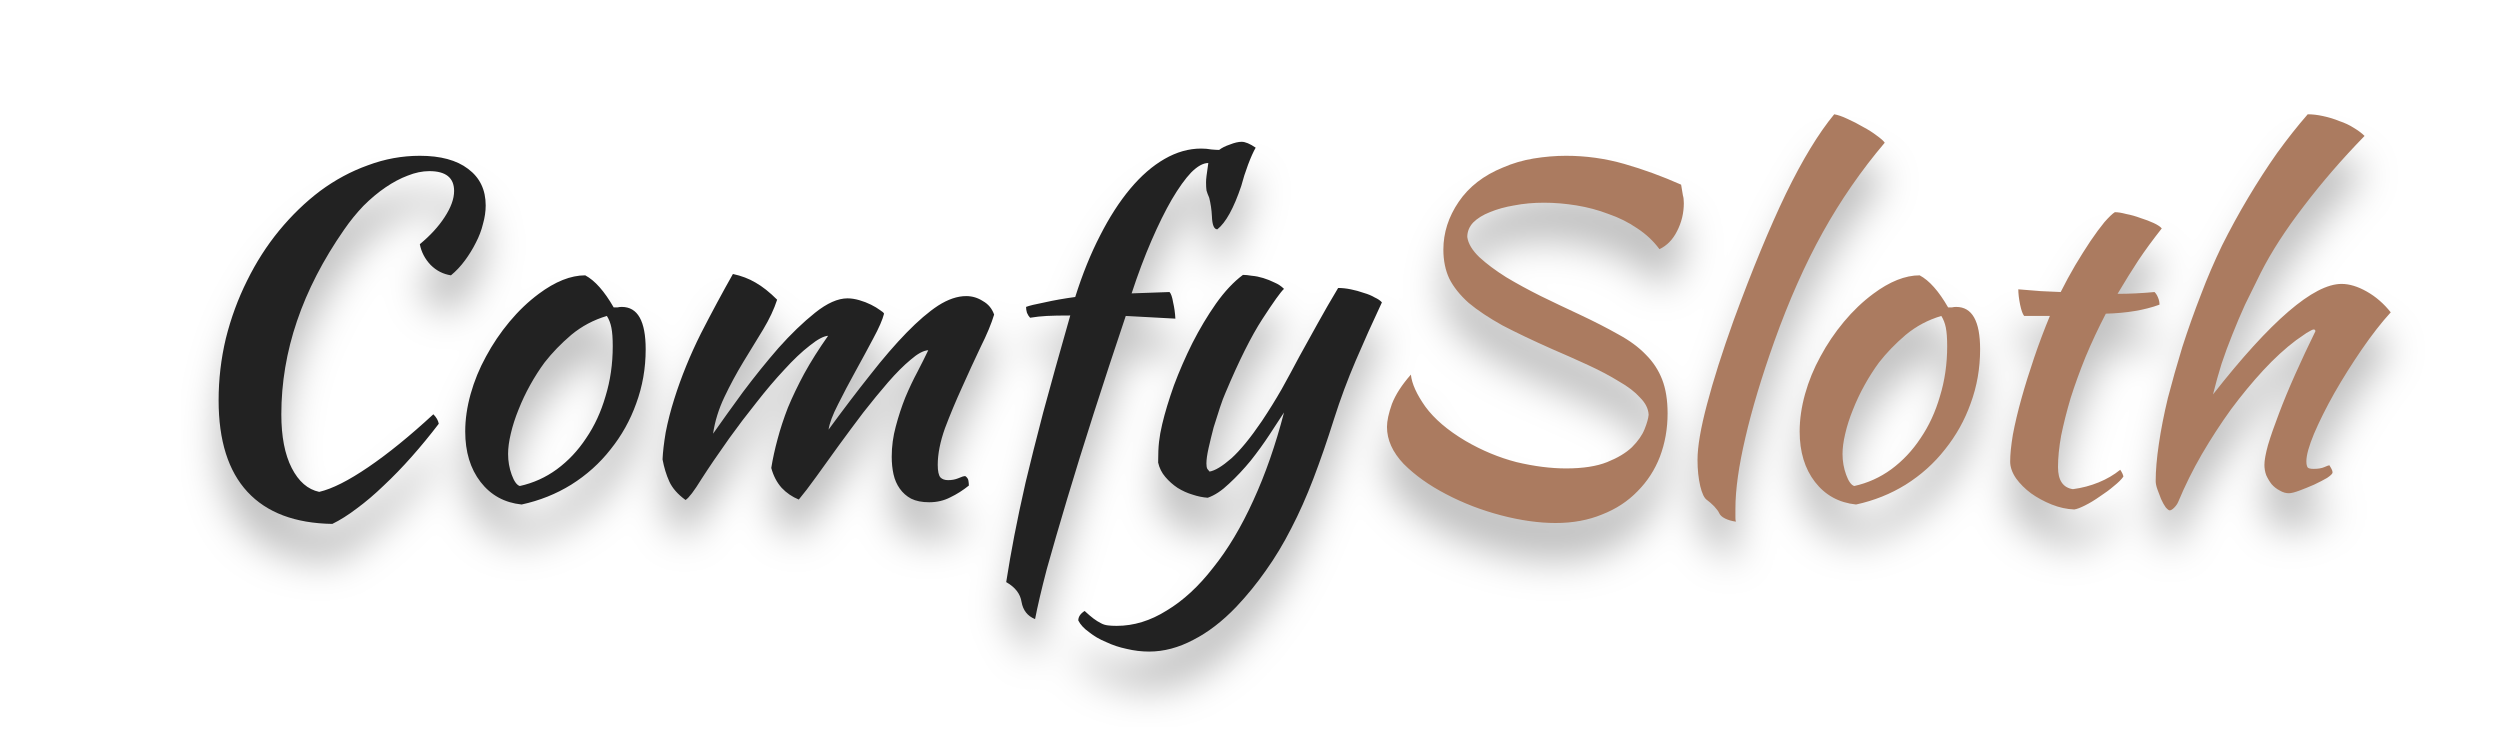
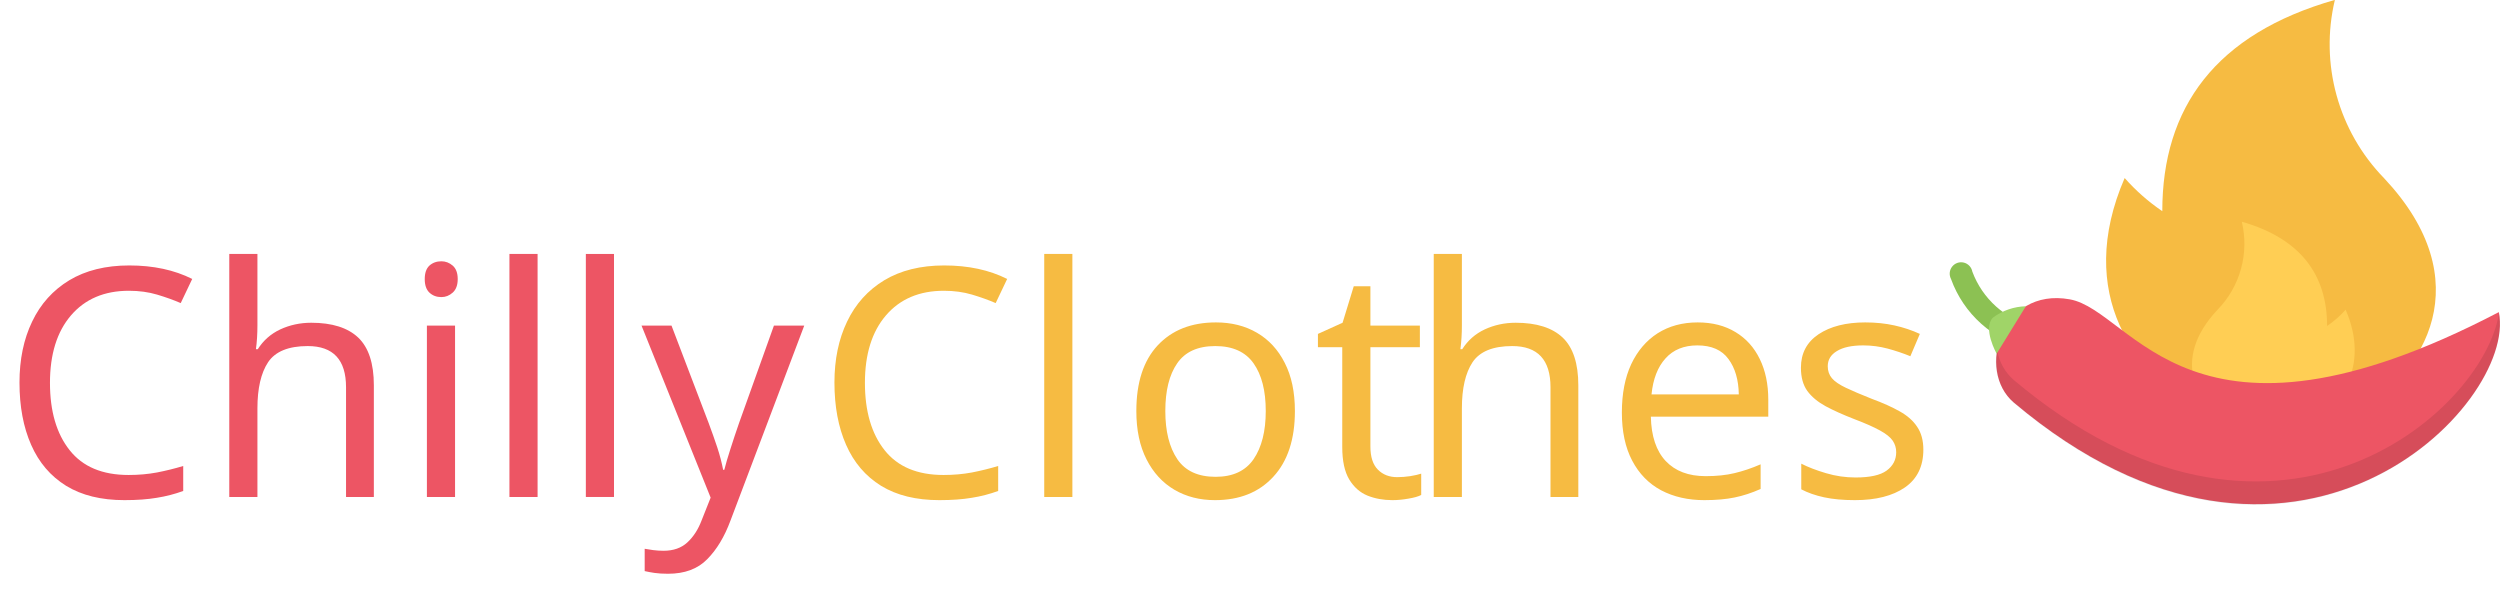
- <svg xmlns="http://www.w3.org/2000/svg" width="266" height="78" viewBox="0 0 266 78" fill="none">
-   <g filter="url(#filter0_d)">
-     <path d="M23.261 42.592C23.261 40.352 23.517 38.16 24.029 36.016C24.573 33.84 25.325 31.792 26.285 29.872C27.245 27.92 28.381 26.144 29.693 24.544C31.037 22.912 32.493 21.504 34.061 20.32C35.661 19.136 37.357 18.224 39.149 17.584C40.941 16.912 42.781 16.576 44.669 16.576C46.877 16.576 48.589 17.04 49.805 17.968C51.053 18.896 51.677 20.192 51.677 21.856C51.677 22.496 51.581 23.152 51.389 23.824C51.229 24.496 50.973 25.168 50.621 25.84C50.301 26.48 49.917 27.104 49.469 27.712C49.021 28.32 48.525 28.848 47.981 29.296C47.149 29.168 46.429 28.8 45.821 28.192C45.213 27.552 44.829 26.816 44.669 25.984C45.789 25.056 46.669 24.096 47.309 23.104C47.981 22.08 48.317 21.152 48.317 20.32C48.317 18.912 47.437 18.208 45.677 18.208C44.941 18.208 44.173 18.368 43.373 18.688C42.605 18.976 41.821 19.392 41.021 19.936C40.221 20.48 39.437 21.136 38.669 21.904C37.933 22.672 37.245 23.52 36.605 24.448C32.157 30.848 29.933 37.392 29.933 44.08C29.933 46.448 30.301 48.352 31.037 49.792C31.773 51.232 32.749 52.08 33.965 52.336C35.341 52.016 37.085 51.136 39.197 49.696C41.309 48.256 43.613 46.384 46.109 44.08C46.429 44.4 46.621 44.736 46.685 45.088C45.757 46.304 44.797 47.472 43.805 48.592C42.813 49.712 41.821 50.736 40.829 51.664C39.869 52.592 38.909 53.408 37.949 54.112C37.021 54.816 36.157 55.36 35.357 55.744C31.389 55.68 28.381 54.544 26.333 52.336C24.285 50.128 23.261 46.88 23.261 42.592ZM55.5 53.68C53.676 53.488 52.22 52.688 51.132 51.28C50.044 49.872 49.5 48.08 49.5 45.904C49.5 44.624 49.692 43.296 50.076 41.92C50.46 40.544 51.004 39.216 51.708 37.936C52.412 36.624 53.244 35.392 54.204 34.24C55.164 33.088 56.204 32.096 57.324 31.264C59.084 29.952 60.732 29.296 62.268 29.296C63.292 29.84 64.3 30.976 65.292 32.704C65.452 32.704 65.596 32.704 65.724 32.704C65.852 32.672 65.996 32.656 66.156 32.656C67.852 32.656 68.7 34.16 68.7 37.168C68.7 39.184 68.364 41.104 67.692 42.928C67.052 44.72 66.14 46.352 64.956 47.824C63.804 49.296 62.412 50.544 60.78 51.568C59.18 52.56 57.42 53.264 55.5 53.68ZM57.948 38.56C57.404 39.296 56.892 40.096 56.412 40.96C55.932 41.824 55.516 42.704 55.164 43.6C54.812 44.464 54.54 45.312 54.348 46.144C54.156 46.944 54.06 47.664 54.06 48.304C54.06 49.072 54.188 49.808 54.444 50.512C54.7 51.216 54.988 51.616 55.308 51.712C56.748 51.392 58.06 50.8 59.244 49.936C60.46 49.04 61.5 47.936 62.364 46.624C63.26 45.312 63.948 43.824 64.428 42.16C64.94 40.496 65.196 38.72 65.196 36.832C65.196 36 65.148 35.344 65.052 34.864C64.956 34.384 64.796 33.968 64.572 33.616C63.164 34.032 61.9 34.704 60.78 35.632C59.692 36.56 58.748 37.536 57.948 38.56ZM98.767 37.264C98.255 37.296 97.631 37.632 96.895 38.272C96.159 38.88 95.359 39.68 94.495 40.672C93.663 41.632 92.783 42.704 91.855 43.888C90.959 45.072 90.079 46.256 89.215 47.44C88.383 48.592 87.599 49.68 86.863 50.704C86.127 51.728 85.503 52.544 84.991 53.152C84.287 52.864 83.679 52.448 83.167 51.904C82.655 51.328 82.287 50.624 82.063 49.792C82.223 48.8 82.447 47.776 82.735 46.72C83.023 45.632 83.391 44.512 83.839 43.36C84.319 42.208 84.895 41.008 85.567 39.76C86.271 38.48 87.119 37.136 88.111 35.728C87.631 35.76 86.975 36.112 86.143 36.784C85.311 37.424 84.415 38.272 83.455 39.328C82.495 40.352 81.503 41.52 80.479 42.832C79.455 44.112 78.495 45.376 77.599 46.624C76.415 48.288 75.423 49.744 74.623 50.992C73.855 52.24 73.295 52.976 72.943 53.2C72.111 52.592 71.535 51.936 71.215 51.232C70.895 50.528 70.655 49.744 70.495 48.88C70.527 48.112 70.639 47.152 70.831 46C71.055 44.848 71.359 43.664 71.743 42.448C72.479 40.112 73.423 37.792 74.575 35.488C75.759 33.184 76.895 31.072 77.983 29.152C78.879 29.344 79.679 29.648 80.383 30.064C81.119 30.48 81.887 31.088 82.687 31.888C82.367 32.88 81.871 33.936 81.199 35.056C80.527 36.144 79.823 37.296 79.087 38.512C78.351 39.728 77.679 40.976 77.071 42.256C76.463 43.536 76.063 44.832 75.871 46.144C76.767 44.864 77.823 43.392 79.039 41.728C80.287 40.064 81.551 38.496 82.831 37.024C84.143 35.552 85.439 34.304 86.719 33.28C87.999 32.256 89.151 31.744 90.175 31.744C90.559 31.744 90.975 31.808 91.423 31.936C91.871 32.064 92.287 32.224 92.671 32.416C93.055 32.608 93.375 32.8 93.631 32.992C93.887 33.152 94.031 33.28 94.063 33.376C93.903 34.016 93.519 34.896 92.911 36.016C92.335 37.104 91.711 38.256 91.039 39.472C90.367 40.688 89.743 41.872 89.167 43.024C88.591 44.144 88.255 45.04 88.159 45.712C89.727 43.568 91.199 41.632 92.575 39.904C93.951 38.144 95.247 36.64 96.463 35.392C97.679 34.144 98.799 33.184 99.823 32.512C100.879 31.84 101.871 31.504 102.799 31.504C103.439 31.504 104.031 31.68 104.575 32.032C105.151 32.352 105.551 32.832 105.775 33.472C105.487 34.432 105.007 35.584 104.335 36.928C103.695 38.272 103.039 39.696 102.367 41.2C101.695 42.672 101.087 44.128 100.543 45.568C100.031 47.008 99.775 48.304 99.775 49.456C99.775 50.128 99.871 50.576 100.063 50.8C100.255 50.992 100.527 51.088 100.879 51.088C101.263 51.088 101.615 51.024 101.935 50.896C102.287 50.736 102.543 50.656 102.703 50.656C102.895 50.784 103.007 50.944 103.039 51.136C103.071 51.328 103.087 51.504 103.087 51.664C102.447 52.176 101.791 52.592 101.119 52.912C100.447 53.264 99.695 53.44 98.863 53.44C98.095 53.44 97.455 53.312 96.943 53.056C96.463 52.8 96.063 52.448 95.743 52C95.423 51.552 95.199 51.04 95.071 50.464C94.943 49.888 94.879 49.264 94.879 48.592C94.879 47.504 95.023 46.432 95.311 45.376C95.599 44.288 95.935 43.264 96.319 42.304C96.735 41.312 97.167 40.4 97.615 39.568C98.063 38.704 98.447 37.936 98.767 37.264ZM110.132 65.872C109.332 65.552 108.852 64.944 108.692 64.048C108.564 63.184 108.02 62.48 107.06 61.936C107.316 60.304 107.604 58.656 107.924 56.992C108.244 55.328 108.644 53.44 109.124 51.328C109.636 49.184 110.26 46.704 110.996 43.888C111.764 41.04 112.724 37.6 113.876 33.568C112.82 33.568 111.988 33.584 111.38 33.616C110.772 33.648 110.18 33.712 109.604 33.808C109.476 33.68 109.364 33.504 109.268 33.28C109.204 33.056 109.172 32.848 109.172 32.656C109.492 32.528 110.148 32.368 111.14 32.176C112.132 31.952 113.22 31.76 114.404 31.6C115.172 29.168 116.052 26.992 117.044 25.072C118.036 23.12 119.108 21.456 120.26 20.08C121.412 18.704 122.628 17.648 123.908 16.912C125.188 16.176 126.484 15.808 127.796 15.808C128.18 15.808 128.548 15.84 128.9 15.904C129.252 15.936 129.524 15.952 129.716 15.952C130.004 15.728 130.388 15.536 130.868 15.376C131.348 15.184 131.764 15.088 132.116 15.088C132.5 15.088 132.996 15.296 133.604 15.712C133.348 16.16 133.076 16.768 132.788 17.536C132.5 18.304 132.26 19.056 132.068 19.792C131.268 22.16 130.42 23.696 129.524 24.4C129.172 24.4 128.98 23.936 128.948 23.008C128.916 22.336 128.82 21.68 128.66 21.04C128.532 20.752 128.436 20.496 128.372 20.272C128.34 20.048 128.324 19.76 128.324 19.408C128.324 19.216 128.34 18.992 128.372 18.736C128.404 18.448 128.468 17.984 128.564 17.344C128.02 17.344 127.412 17.68 126.74 18.352C126.1 19.024 125.412 19.984 124.676 21.232C123.972 22.448 123.252 23.904 122.516 25.6C121.78 27.296 121.076 29.168 120.404 31.216L124.436 31.072C124.596 31.232 124.724 31.6 124.82 32.176C124.948 32.72 125.028 33.296 125.06 33.904L119.78 33.616C118.564 37.232 117.428 40.688 116.372 43.984C115.316 47.28 114.372 50.32 113.54 53.104C112.708 55.888 111.988 58.368 111.38 60.544C110.804 62.752 110.388 64.528 110.132 65.872ZM141.946 44.56C141.21 46.896 140.474 49.024 139.738 50.944C139.002 52.864 138.218 54.624 137.386 56.224C136.554 57.856 135.658 59.344 134.698 60.688C133.738 62.064 132.682 63.36 131.53 64.576C130.058 66.112 128.538 67.28 126.97 68.08C125.402 68.912 123.834 69.328 122.266 69.328C121.466 69.328 120.666 69.232 119.866 69.04C119.098 68.88 118.378 68.64 117.706 68.32C117.002 68.032 116.394 67.68 115.882 67.264C115.338 66.88 114.954 66.464 114.73 66.016C114.73 65.632 114.954 65.296 115.402 65.008C115.786 65.36 116.106 65.632 116.362 65.824C116.618 66.016 116.874 66.176 117.13 66.304C117.354 66.432 117.61 66.512 117.898 66.544C118.154 66.576 118.458 66.592 118.81 66.592C120.634 66.592 122.41 66.048 124.138 64.96C125.898 63.904 127.546 62.384 129.082 60.4C130.65 58.448 132.074 56.064 133.354 53.248C134.634 50.464 135.722 47.344 136.618 43.888C136.202 44.528 135.69 45.312 135.082 46.24C134.474 47.168 133.802 48.096 133.066 49.024C132.33 49.92 131.562 50.736 130.762 51.472C129.994 52.208 129.242 52.704 128.506 52.96C127.994 52.928 127.45 52.816 126.874 52.624C126.33 52.464 125.802 52.224 125.29 51.904C124.81 51.584 124.378 51.2 123.994 50.752C123.61 50.304 123.354 49.792 123.226 49.216C123.226 48.288 123.258 47.552 123.322 47.008C123.386 46.432 123.498 45.808 123.658 45.136C123.946 43.92 124.362 42.544 124.906 41.008C125.482 39.472 126.138 37.968 126.874 36.496C127.642 34.992 128.474 33.6 129.37 32.32C130.298 31.008 131.258 29.984 132.25 29.248C132.506 29.248 132.826 29.28 133.21 29.344C133.594 29.376 133.994 29.456 134.41 29.584C134.826 29.712 135.226 29.872 135.61 30.064C135.994 30.224 136.33 30.448 136.618 30.736C136.266 31.056 135.498 32.128 134.314 33.952C133.13 35.776 131.818 38.4 130.378 41.824C130.218 42.176 130.026 42.688 129.802 43.36C129.578 44.032 129.354 44.736 129.13 45.472C128.938 46.208 128.762 46.928 128.602 47.632C128.442 48.336 128.362 48.896 128.362 49.312C128.362 49.568 128.394 49.76 128.458 49.888C128.554 50.016 128.634 50.112 128.698 50.176C129.274 50.08 130.042 49.616 131.002 48.784C131.962 47.92 133.05 46.592 134.266 44.8C135.034 43.648 135.738 42.512 136.378 41.392C137.018 40.24 137.642 39.088 138.25 37.936C138.89 36.784 139.546 35.6 140.218 34.384C140.89 33.168 141.61 31.92 142.378 30.64C142.794 30.64 143.242 30.688 143.722 30.784C144.202 30.88 144.666 31.008 145.114 31.168C145.562 31.296 145.946 31.456 146.266 31.648C146.618 31.808 146.874 31.984 147.034 32.176C146.042 34.288 145.114 36.352 144.25 38.368C143.386 40.384 142.618 42.448 141.946 44.56Z" fill="#222222" />
-     <path d="M178.871 19.648C178.967 20.192 179.031 20.576 179.063 20.8C179.127 20.992 179.159 21.264 179.159 21.616C179.159 22.672 178.919 23.664 178.439 24.592C177.991 25.488 177.367 26.128 176.567 26.512C175.927 25.648 175.143 24.912 174.215 24.304C173.287 23.664 172.263 23.152 171.143 22.768C170.055 22.352 168.919 22.048 167.735 21.856C166.551 21.664 165.399 21.568 164.279 21.568C163.159 21.568 162.103 21.664 161.111 21.856C160.151 22.016 159.287 22.256 158.519 22.576C157.783 22.864 157.191 23.232 156.743 23.68C156.327 24.128 156.119 24.64 156.119 25.216C156.215 25.92 156.647 26.64 157.415 27.376C158.183 28.08 159.127 28.784 160.247 29.488C161.367 30.16 162.599 30.832 163.943 31.504C165.319 32.176 166.663 32.816 167.975 33.424C169.607 34.192 171.015 34.912 172.199 35.584C173.383 36.224 174.359 36.944 175.127 37.744C175.895 38.512 176.471 39.392 176.855 40.384C177.239 41.376 177.431 42.576 177.431 43.984C177.431 45.616 177.159 47.152 176.615 48.592C176.071 50 175.271 51.232 174.215 52.288C173.191 53.344 171.943 54.16 170.471 54.736C168.999 55.344 167.351 55.648 165.527 55.648C163.735 55.648 161.799 55.376 159.719 54.832C157.639 54.288 155.687 53.536 153.863 52.576C152.071 51.648 150.567 50.576 149.351 49.36C148.167 48.112 147.575 46.8 147.575 45.424C147.575 44.784 147.751 43.968 148.103 42.976C148.487 41.984 149.159 40.944 150.119 39.856C150.215 40.816 150.727 41.952 151.655 43.264C152.615 44.576 154.039 45.792 155.927 46.912C157.687 47.936 159.495 48.688 161.351 49.168C163.239 49.616 164.999 49.84 166.631 49.84C168.423 49.84 169.879 49.616 170.999 49.168C172.119 48.72 172.999 48.192 173.639 47.584C174.279 46.944 174.727 46.304 174.983 45.664C175.239 45.024 175.383 44.512 175.415 44.128C175.383 43.488 175.079 42.88 174.503 42.304C173.959 41.696 173.207 41.12 172.247 40.576C171.319 40 170.231 39.424 168.983 38.848C167.735 38.272 166.439 37.696 165.095 37.12C163.079 36.224 161.335 35.392 159.863 34.624C158.423 33.824 157.223 33.024 156.263 32.224C155.335 31.392 154.647 30.528 154.199 29.632C153.783 28.736 153.575 27.712 153.575 26.56C153.575 24.768 154.119 23.072 155.207 21.472C156.295 19.872 157.863 18.656 159.911 17.824C160.935 17.376 162.023 17.056 163.175 16.864C164.359 16.672 165.511 16.576 166.631 16.576C168.743 16.576 170.807 16.864 172.823 17.44C174.839 18.016 176.855 18.752 178.871 19.648ZM180.616 48.928C180.616 47.52 180.952 45.552 181.624 43.024C182.296 40.464 183.24 37.488 184.456 34.096C186.44 28.688 188.296 24.192 190.024 20.608C191.784 16.992 193.496 14.176 195.16 12.16C195.544 12.224 196.008 12.384 196.552 12.64C197.128 12.896 197.688 13.184 198.232 13.504C198.776 13.792 199.256 14.096 199.672 14.416C200.12 14.736 200.408 14.992 200.536 15.184C198.04 18.128 195.848 21.296 193.96 24.688C192.072 28.08 190.344 31.968 188.776 36.352C187.432 40.128 186.408 43.536 185.704 46.576C185 49.584 184.648 52.096 184.648 54.112C184.648 54.656 184.648 54.992 184.648 55.12C184.648 55.248 184.664 55.376 184.696 55.504C184.248 55.44 183.864 55.328 183.544 55.168C183.224 55.008 183.016 54.816 182.92 54.592C182.856 54.432 182.68 54.192 182.392 53.872C182.104 53.584 181.848 53.36 181.624 53.2C181.336 53.008 181.096 52.512 180.904 51.712C180.712 50.88 180.616 49.952 180.616 48.928ZM197.484 53.68C195.66 53.488 194.204 52.688 193.116 51.28C192.028 49.872 191.484 48.08 191.484 45.904C191.484 44.624 191.676 43.296 192.06 41.92C192.444 40.544 192.988 39.216 193.692 37.936C194.396 36.624 195.228 35.392 196.188 34.24C197.148 33.088 198.188 32.096 199.308 31.264C201.068 29.952 202.716 29.296 204.252 29.296C205.276 29.84 206.284 30.976 207.276 32.704C207.436 32.704 207.58 32.704 207.708 32.704C207.836 32.672 207.98 32.656 208.14 32.656C209.836 32.656 210.684 34.16 210.684 37.168C210.684 39.184 210.348 41.104 209.676 42.928C209.036 44.72 208.124 46.352 206.94 47.824C205.788 49.296 204.396 50.544 202.764 51.568C201.164 52.56 199.404 53.264 197.484 53.68ZM199.932 38.56C199.388 39.296 198.876 40.096 198.396 40.96C197.916 41.824 197.5 42.704 197.148 43.6C196.796 44.464 196.524 45.312 196.332 46.144C196.14 46.944 196.044 47.664 196.044 48.304C196.044 49.072 196.172 49.808 196.428 50.512C196.684 51.216 196.972 51.616 197.292 51.712C198.732 51.392 200.044 50.8 201.228 49.936C202.444 49.04 203.484 47.936 204.348 46.624C205.244 45.312 205.932 43.824 206.412 42.16C206.924 40.496 207.18 38.72 207.18 36.832C207.18 36 207.132 35.344 207.036 34.864C206.94 34.384 206.78 33.968 206.556 33.616C205.148 34.032 203.884 34.704 202.764 35.632C201.676 36.56 200.732 37.536 199.932 38.56ZM215.371 33.616C215.211 33.424 215.067 33.024 214.939 32.416C214.811 31.776 214.747 31.232 214.747 30.784C215.579 30.848 216.379 30.912 217.147 30.976C217.915 31.008 218.619 31.04 219.259 31.072C219.739 30.112 220.251 29.168 220.795 28.24C221.371 27.28 221.915 26.416 222.427 25.648C222.971 24.848 223.467 24.176 223.915 23.632C224.395 23.088 224.763 22.736 225.019 22.576C225.339 22.576 225.739 22.64 226.219 22.768C226.731 22.864 227.243 23.008 227.755 23.2C228.267 23.36 228.731 23.536 229.147 23.728C229.563 23.92 229.851 24.112 230.011 24.304C229.051 25.52 228.219 26.656 227.515 27.712C226.843 28.736 226.107 29.92 225.307 31.264C225.947 31.264 226.587 31.248 227.227 31.216C227.899 31.184 228.571 31.136 229.243 31.072C229.403 31.232 229.531 31.44 229.627 31.696C229.723 31.92 229.771 32.16 229.771 32.416C228.203 32.992 226.299 33.312 224.059 33.376C223.259 34.912 222.539 36.448 221.899 37.984C221.291 39.488 220.763 40.944 220.315 42.352C219.899 43.76 219.563 45.088 219.307 46.336C219.083 47.584 218.971 48.704 218.971 49.696C218.971 51.104 219.499 51.888 220.555 52.048C221.515 51.92 222.427 51.68 223.291 51.328C224.155 50.976 224.923 50.528 225.595 49.984C225.787 50.272 225.899 50.512 225.931 50.704C225.739 50.992 225.403 51.328 224.923 51.712C224.475 52.096 223.979 52.464 223.435 52.816C222.891 53.2 222.363 53.52 221.851 53.776C221.339 54.032 220.955 54.176 220.699 54.208C219.899 54.176 219.099 54 218.299 53.68C217.499 53.36 216.763 52.96 216.091 52.48C215.451 52 214.923 51.472 214.507 50.896C214.091 50.288 213.883 49.696 213.883 49.12C213.883 48.352 213.979 47.392 214.171 46.24C214.395 45.056 214.699 43.776 215.083 42.4C215.467 41.024 215.915 39.584 216.427 38.08C216.939 36.576 217.499 35.088 218.107 33.616H215.371ZM229.366 51.184C229.366 50.064 229.478 48.752 229.702 47.248C229.926 45.712 230.246 44.08 230.662 42.352C231.11 40.624 231.622 38.816 232.198 36.928C232.806 35.04 233.478 33.152 234.214 31.264C234.854 29.568 235.59 27.856 236.422 26.128C237.286 24.4 238.214 22.704 239.206 21.04C240.198 19.376 241.222 17.792 242.278 16.288C243.366 14.784 244.454 13.408 245.542 12.16C246.054 12.16 246.598 12.224 247.174 12.352C247.782 12.48 248.358 12.656 248.902 12.88C249.478 13.072 249.99 13.312 250.438 13.6C250.918 13.888 251.302 14.176 251.59 14.464C249.19 16.928 247.03 19.424 245.11 21.952C243.19 24.448 241.67 26.8 240.55 29.008C239.942 30.224 239.382 31.36 238.87 32.416C238.39 33.472 237.942 34.528 237.526 35.584C237.11 36.608 236.726 37.648 236.374 38.704C236.054 39.728 235.75 40.816 235.462 41.968C241.606 34.128 246.166 30.208 249.142 30.208C249.974 30.208 250.87 30.48 251.83 31.024C252.79 31.568 253.638 32.304 254.374 33.232C253.382 34.32 252.358 35.632 251.302 37.168C250.246 38.704 249.27 40.256 248.374 41.824C247.51 43.36 246.79 44.8 246.214 46.144C245.67 47.456 245.398 48.432 245.398 49.072C245.398 49.392 245.446 49.616 245.542 49.744C245.638 49.84 245.846 49.888 246.166 49.888C246.646 49.888 247.03 49.824 247.318 49.696C247.606 49.568 247.782 49.504 247.846 49.504C248.006 49.76 248.102 49.936 248.134 50.032C248.166 50.128 248.182 50.208 248.182 50.272C248.182 50.4 247.99 50.592 247.606 50.848C247.222 51.072 246.758 51.312 246.214 51.568C245.702 51.792 245.19 52 244.678 52.192C244.166 52.384 243.782 52.48 243.526 52.48C243.206 52.48 242.886 52.384 242.566 52.192C242.246 52.032 241.958 51.808 241.702 51.52C241.478 51.232 241.286 50.912 241.126 50.56C240.998 50.208 240.934 49.84 240.934 49.456C240.934 48.976 241.062 48.272 241.318 47.344C241.606 46.384 241.99 45.28 242.47 44.032C242.95 42.752 243.526 41.36 244.198 39.856C244.87 38.352 245.59 36.816 246.358 35.248C246.358 35.12 246.294 35.056 246.166 35.056C246.07 35.056 245.814 35.184 245.398 35.44C245.014 35.696 244.646 35.952 244.294 36.208C243.142 37.072 241.974 38.144 240.79 39.424C239.638 40.672 238.502 42.048 237.382 43.552C236.294 45.056 235.254 46.656 234.262 48.352C233.302 50.016 232.47 51.696 231.766 53.392C231.67 53.616 231.526 53.824 231.334 54.016C231.142 54.208 230.982 54.304 230.854 54.304C230.758 54.304 230.614 54.192 230.422 53.968C230.262 53.744 230.102 53.456 229.942 53.104C229.814 52.784 229.686 52.448 229.558 52.096C229.43 51.744 229.366 51.44 229.366 51.184Z" fill="#AB7B60" />
+ <svg xmlns="http://www.w3.org/2000/svg" id="Layer_1" data-name="Layer 1" viewBox="0 0 234.52 55.28">
+   <defs>
+     <style>.cls-1{font-size:30px;font-family:Futura-Medium, Futura;font-weight:500;}.cls-1,.cls-9{fill:#ed5564;}.cls-2{letter-spacing:0.01em;}.cls-3,.cls-4,.cls-5,.cls-6{fill:#f6bb42;}.cls-4{letter-spacing:0.01em;}.cls-5{letter-spacing:0.02em;}.cls-6{letter-spacing:0em;}.cls-7{fill:#ffce54;}.cls-8{fill:#8cc153;}.cls-10{opacity:0.1;isolation:isolate;}.cls-11{fill:#a0d468;}</style>
+   </defs>
+   <text class="cls-1" transform="translate(0 46.62)">Chil<tspan class="cls-2" x="52.41" y="0">l</tspan>
+     <tspan x="60.15" y="0">y</tspan>
+     <tspan class="cls-3" x="76.45" y="0">Cl</tspan>
+     <tspan class="cls-4" x="104.94" y="0">o</tspan>
+     <tspan class="cls-5" x="123.15" y="0">t</tspan>
+     <tspan class="cls-6" x="131.95" y="0">hes</tspan>
+   </text>
+   <g id="hot_pepper" data-name="hot pepper">
+     <path class="cls-3" d="M7290.55,7215.07h14.06c6.41-3.71,11.61-12.37,2.57-22a18,18,0,0,1-4.62-16.73c-11.2,3.2-16.19,10.1-16.19,19.82a18.74,18.74,0,0,1-3.53-3.11C7278.15,7203.87,7283.68,7211.66,7290.55,7215.07Z" transform="translate(-7083.53 -7176.35)" />
+     <path class="cls-7" d="M7299.75,7216.26h-6.93c-3.16-1.84-5.73-6.11-1.27-10.85a8.87,8.87,0,0,0,2.28-8.26c5.53,1.58,8,5,8,9.78a9.09,9.09,0,0,0,1.74-1.53C7305.87,7210.73,7303.14,7214.57,7299.75,7216.26Z" transform="translate(-7083.53 -7176.35)" />
+     <path class="cls-8" d="M7274.1,7209.07l-.22,0a10.33,10.33,0,0,1-7.33-6.55,1.07,1.07,0,1,1,2-.69,8.28,8.28,0,0,0,5.73,5.14,1.07,1.07,0,0,1-.21,2.12Z" transform="translate(-7083.53 -7176.35)" />
+     <path class="cls-9" d="M7317.94,7205.63c-29,15.14-34.26-.12-40.25-1.2-6.46-1.16-8.79,6.7-5.25,9.68C7298.55,7236.12,7319.73,7214.33,7317.94,7205.63Z" transform="translate(-7083.53 -7176.35)" />
+     <path class="cls-10" d="M7272.44,7212a4.72,4.72,0,0,1-1.56-2.8,5.2,5.2,0,0,0,1.56,4.94c26,22,47.18.33,45.52-8.42C7316.44,7215.27,7296.54,7232.28,7272.44,7212Z" transform="translate(-7083.53 -7176.35)" />
+     <path class="cls-11" d="M7270.49,7206.14c-1,1,.34,3.39.34,3.39l2.74-4.45A5.41,5.41,0,0,0,7270.49,7206.14Z" transform="translate(-7083.53 -7176.35)" />
  </g>
-   <defs>
-     <filter id="filter0_d" x="19.261" y="12.16" width="239.113" height="65.168" filterUnits="userSpaceOnUse" color-interpolation-filters="sRGB">
-       <feFlood flood-opacity="0" result="BackgroundImageFix" />
-       <feColorMatrix in="SourceAlpha" type="matrix" values="0 0 0 0 0 0 0 0 0 0 0 0 0 0 0 0 0 0 127 0" />
-       <feOffset dy="4" />
-       <feGaussianBlur stdDeviation="2" />
-       <feColorMatrix type="matrix" values="0 0 0 0 0 0 0 0 0 0 0 0 0 0 0 0 0 0 0.25 0" />
-       <feBlend mode="normal" in2="BackgroundImageFix" result="effect1_dropShadow" />
-       <feBlend mode="normal" in="SourceGraphic" in2="effect1_dropShadow" result="shape" />
-     </filter>
-   </defs>
</svg>
